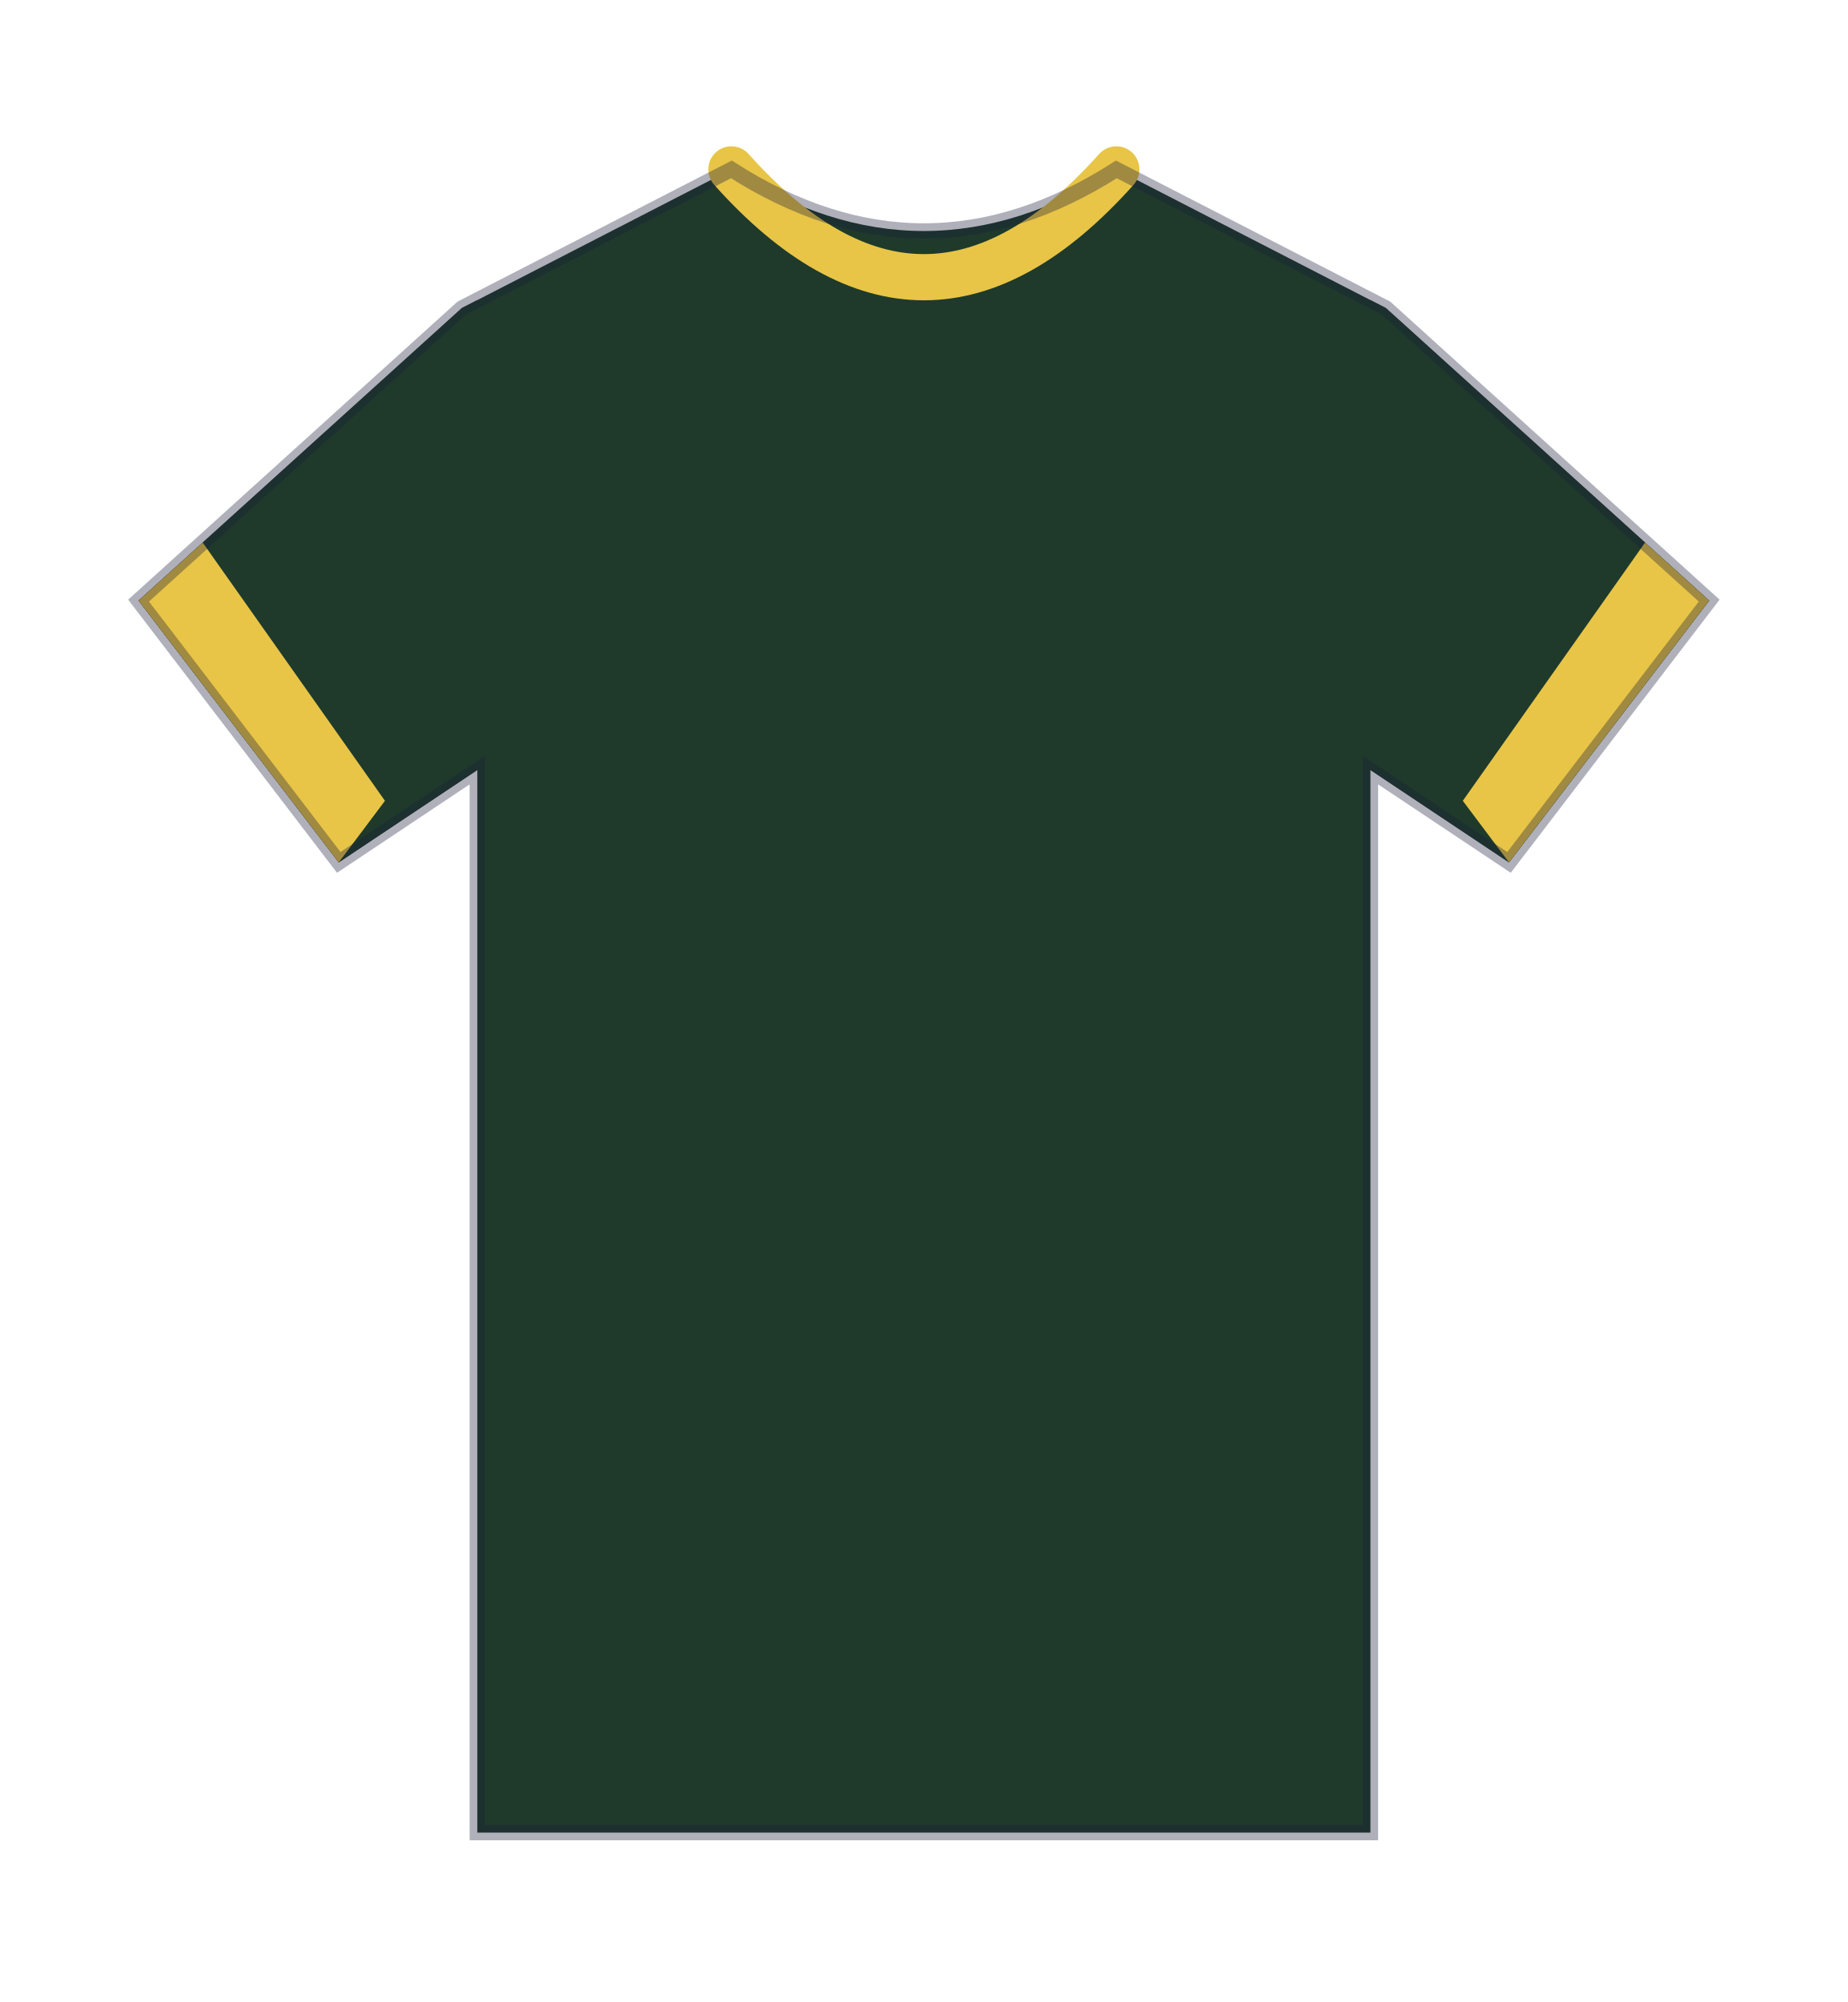
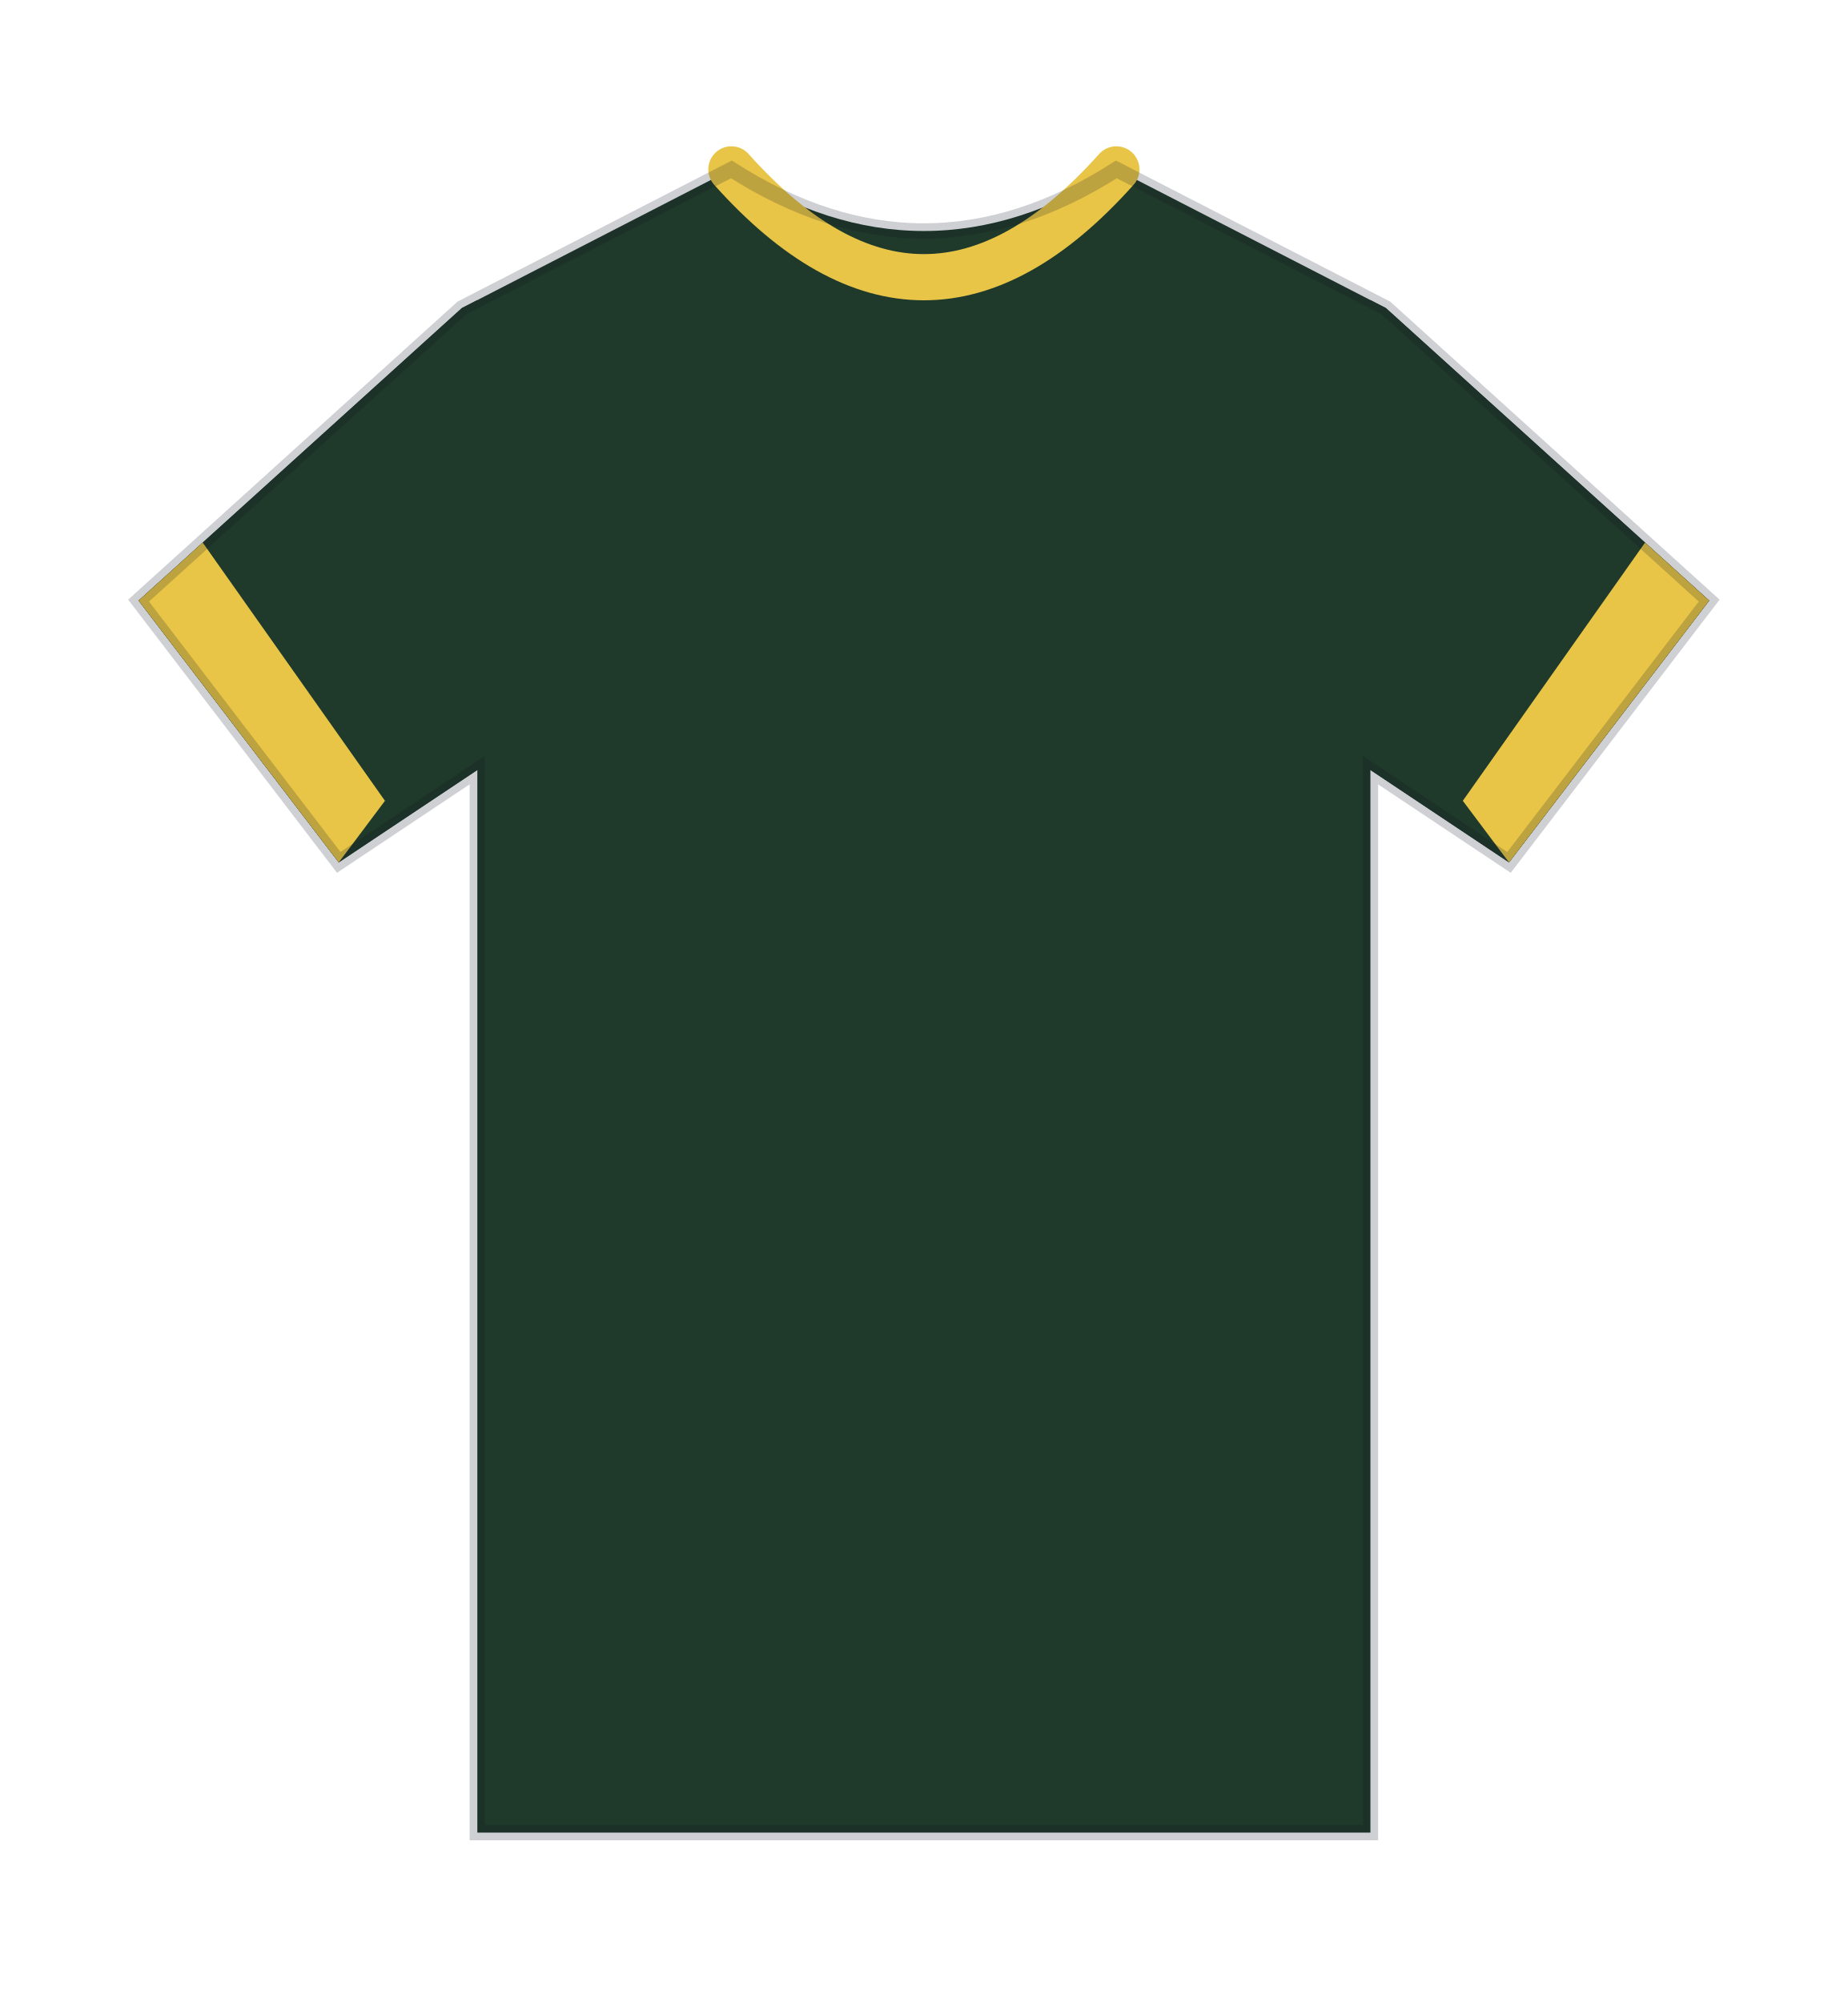
<svg xmlns="http://www.w3.org/2000/svg" viewBox="0 0 240 260" role="img" aria-label="Kit illustration">
  <defs>
    <clipPath id="b">
      <path d="M60 40 L95 22 Q120 38 145 22 L180 40 L222 78 L196 112 L178 100 L178 238 L62 238 L62 100 L44 112 L18 78 Z" />
    </clipPath>
  </defs>
  <rect width="240" height="260" fill="none" />
  <g clip-path="url(#b)">
    <rect width="240" height="260" fill="#1f3a2b" />
    <path d="M0 0 L62 0 L62 260 L0 260Z M178 0 L240 0 L240 260 L178 260Z" fill="#1f3a2b" />
    <path d="M18 78 L44 112 L50 104 L26 70Z M222 78 L196 112 L190 104 L214 70Z" fill="#e8c547" />
  </g>
  <path d="M95 22 Q120 50 145 22" fill="none" stroke="#e8c547" stroke-width="6" stroke-linecap="round" />
-   <path d="M60 40 L95 22 Q120 38 145 22 L180 40 L222 78 L196 112 L178 100 L178 238 L62 238 L62 100 L44 112 L18 78 Z" fill="none" stroke="#1b1f3b" stroke-opacity=".35" stroke-width="2" />
+   <path d="M60 40 L95 22 Q120 38 145 22 L180 40 L222 78 L196 112 L178 100 L178 238 L62 238 L62 100 L44 112 L18 78 Z" fill="none" stroke="#111827" stroke-opacity=".2" stroke-width="2" />
</svg>
